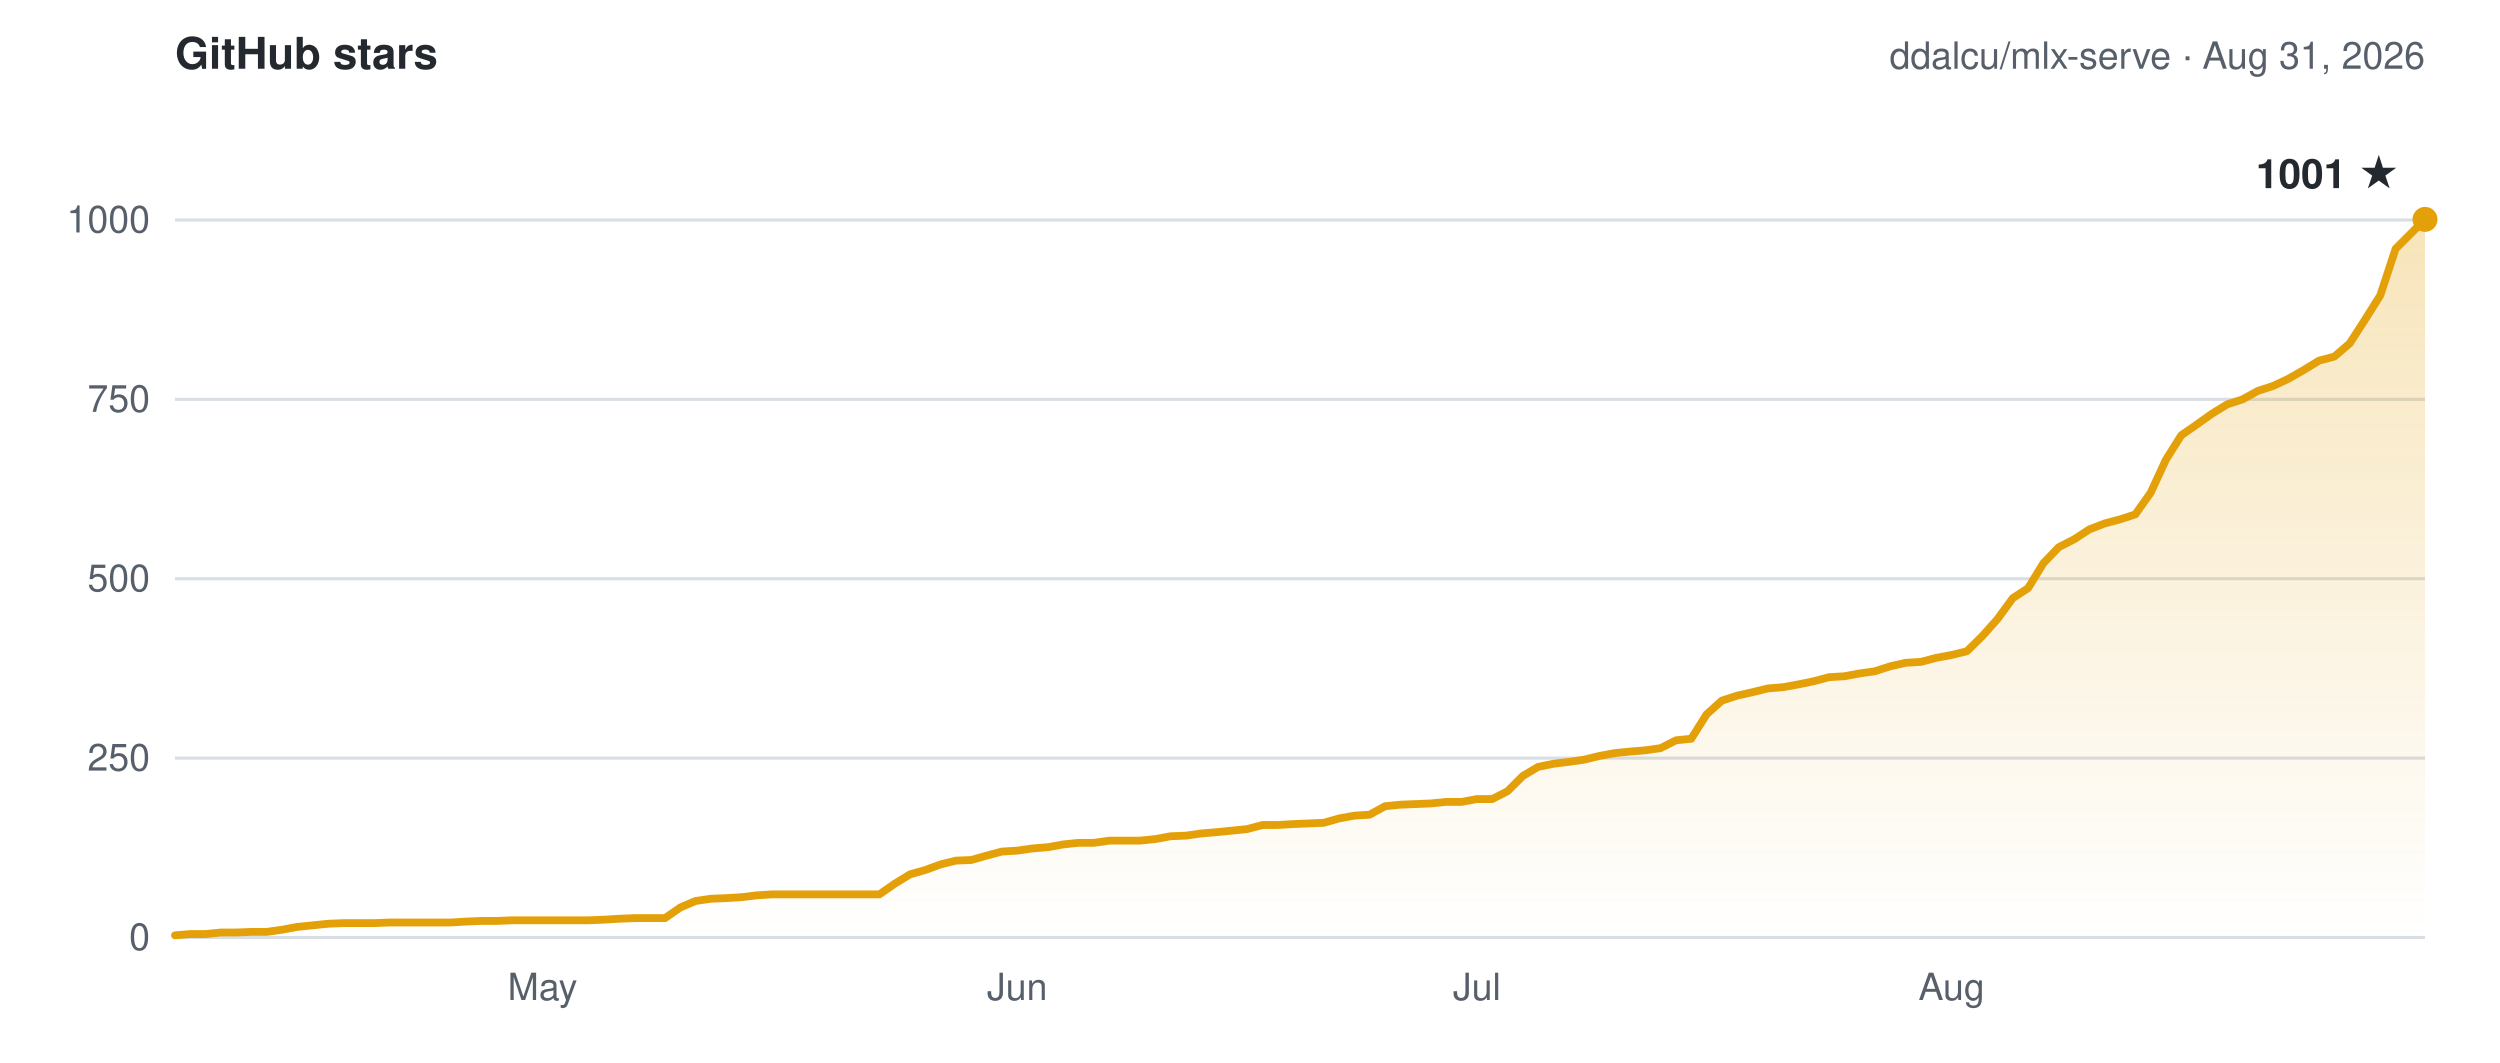
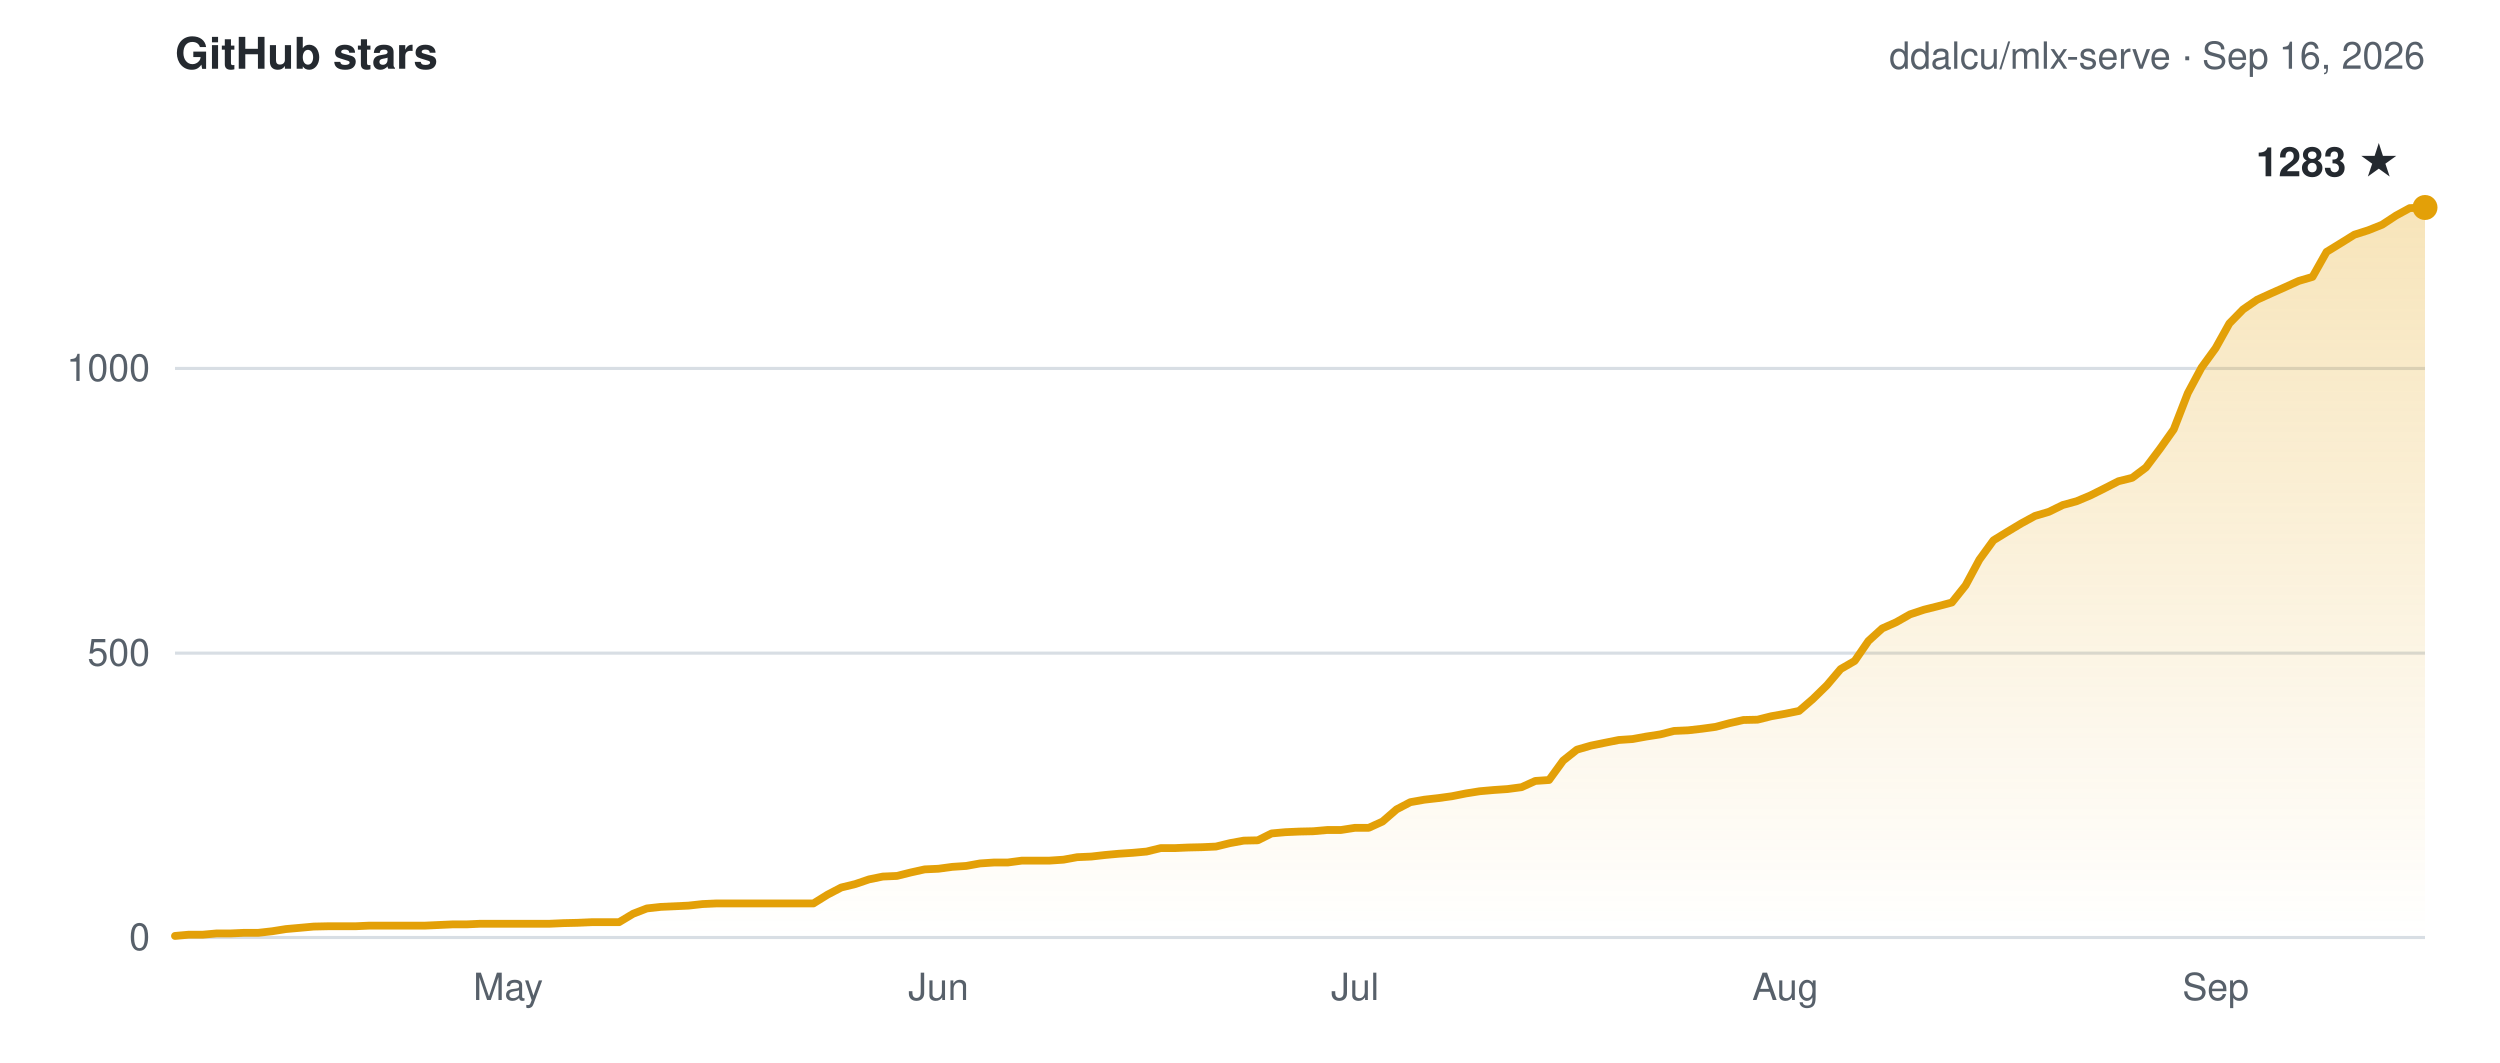
<svg xmlns="http://www.w3.org/2000/svg" viewBox="0 0 800 340" font-family="-apple-system,'Segoe UI',Helvetica,Arial,sans-serif">
  <defs>
    <linearGradient id="g" x1="0" y1="0" x2="0" y2="1">
      <stop offset="0" stop-color="#e3a008" stop-opacity="0.28" />
      <stop offset="1" stop-color="#e3a008" stop-opacity="0" />
    </linearGradient>
  </defs>
  <text x="56" y="22" font-size="14" font-weight="600" fill="#24292f">GitHub stars</text>
-   <text x="776" y="22" font-size="12" text-anchor="end" fill="#57606a">ddalcu/mlx-serve · Aug 31, 2026</text>
+   <text x="776" y="22" font-size="12" text-anchor="end" fill="#57606a">ddalcu/mlx-serve · Sep 16, 2026</text>
  <line x1="56" y1="300.0" x2="776" y2="300.0" stroke="#d8dee4" stroke-width="1" />
  <text x="48" y="304.0" font-size="12" text-anchor="end" fill="#57606a">0</text>
-   <line x1="56" y1="242.6" x2="776" y2="242.6" stroke="#d8dee4" stroke-width="1" />
-   <text x="48" y="246.6" font-size="12" text-anchor="end" fill="#57606a">250</text>
-   <line x1="56" y1="185.2" x2="776" y2="185.2" stroke="#d8dee4" stroke-width="1" />
-   <text x="48" y="189.2" font-size="12" text-anchor="end" fill="#57606a">500</text>
-   <line x1="56" y1="127.8" x2="776" y2="127.8" stroke="#d8dee4" stroke-width="1" />
-   <text x="48" y="131.8" font-size="12" text-anchor="end" fill="#57606a">750</text>
-   <line x1="56" y1="70.4" x2="776" y2="70.4" stroke="#d8dee4" stroke-width="1" />
-   <text x="48" y="74.4" font-size="12" text-anchor="end" fill="#57606a">1000</text>
-   <text x="173.6" y="320" font-size="12" text-anchor="middle" fill="#57606a">May</text>
-   <text x="325.5" y="320" font-size="12" text-anchor="middle" fill="#57606a">Jun</text>
-   <text x="472.6" y="320" font-size="12" text-anchor="middle" fill="#57606a">Jul</text>
-   <text x="624.5" y="320" font-size="12" text-anchor="middle" fill="#57606a">Aug</text>
-   <polygon points="56,300.0 56.0,299.3 60.9,298.9 65.8,298.9 70.7,298.4 75.6,298.4 80.5,298.2 85.4,298.2 90.3,297.5 95.2,296.6 100.1,296.1 105.0,295.6 109.9,295.4 114.8,295.4 119.7,295.4 124.6,295.2 129.5,295.2 134.4,295.2 139.3,295.2 144.2,295.2 149.1,294.9 154.0,294.7 158.9,294.7 163.8,294.5 168.7,294.5 173.6,294.5 178.5,294.5 183.4,294.5 188.3,294.5 193.2,294.3 198.1,294.0 203.0,293.8 207.9,293.8 212.8,293.8 217.7,290.4 222.6,288.3 227.5,287.6 232.4,287.4 237.3,287.1 242.2,286.5 247.1,286.2 252.0,286.2 256.9,286.2 261.8,286.2 266.7,286.2 271.6,286.2 276.5,286.2 281.4,286.2 286.3,282.8 291.2,279.8 296.1,278.4 301.0,276.6 305.9,275.4 310.8,275.2 315.7,273.8 320.6,272.5 325.5,272.2 330.4,271.5 335.4,271.1 340.3,270.2 345.2,269.7 350.1,269.7 355.0,269.0 359.9,269.0 364.8,269.0 369.7,268.5 374.6,267.6 379.5,267.4 384.4,266.7 389.3,266.3 394.2,265.8 399.1,265.3 404.0,264.0 408.9,264.0 413.8,263.7 418.7,263.5 423.6,263.3 428.5,261.9 433.4,261.0 438.3,260.7 443.2,258.0 448.1,257.5 453.0,257.3 457.9,257.1 462.8,256.6 467.7,256.6 472.6,255.7 477.5,255.7 482.4,253.2 487.3,248.3 492.2,245.4 497.1,244.4 502.0,243.8 506.9,243.1 511.8,241.9 516.7,241.0 521.6,240.5 526.5,240.1 531.4,239.4 536.3,236.9 541.2,236.4 546.1,228.6 551.0,224.2 555.9,222.6 560.8,221.5 565.7,220.3 570.6,219.9 575.5,219.0 580.4,218.0 585.3,216.7 590.2,216.4 595.1,215.5 600.0,214.8 604.9,213.2 609.8,212.1 614.7,211.8 619.6,210.5 624.5,209.6 629.4,208.4 634.3,203.6 639.2,198.1 644.1,191.4 649.0,188.2 653.9,180.2 658.8,175.1 663.7,172.6 668.6,169.4 673.5,167.5 678.4,166.2 683.3,164.6 688.2,157.7 693.1,147.1 698.0,139.3 702.9,135.9 707.8,132.4 712.7,129.4 717.6,127.8 722.5,125.1 727.4,123.5 732.3,121.2 737.2,118.4 742.1,115.4 747.0,114.1 751.9,109.9 756.8,102.3 761.7,94.5 766.6,79.6 776.0,70.2 776.0,300.0" fill="url(#g)" />
-   <polyline points="56.0,299.3 60.9,298.9 65.8,298.9 70.7,298.4 75.6,298.4 80.5,298.2 85.4,298.2 90.3,297.5 95.2,296.6 100.1,296.1 105.0,295.6 109.9,295.4 114.8,295.4 119.7,295.4 124.6,295.2 129.5,295.2 134.4,295.2 139.3,295.2 144.2,295.2 149.1,294.9 154.0,294.7 158.9,294.7 163.8,294.5 168.7,294.5 173.6,294.5 178.5,294.5 183.4,294.5 188.3,294.5 193.2,294.3 198.1,294.0 203.0,293.8 207.9,293.8 212.8,293.8 217.7,290.4 222.6,288.3 227.5,287.6 232.4,287.4 237.3,287.1 242.2,286.5 247.1,286.2 252.0,286.2 256.9,286.2 261.8,286.2 266.7,286.2 271.6,286.2 276.5,286.2 281.4,286.2 286.3,282.8 291.2,279.8 296.1,278.4 301.0,276.6 305.9,275.4 310.8,275.2 315.7,273.8 320.6,272.5 325.5,272.2 330.4,271.5 335.4,271.1 340.3,270.2 345.2,269.7 350.1,269.7 355.0,269.0 359.9,269.0 364.8,269.0 369.7,268.5 374.6,267.6 379.5,267.4 384.4,266.7 389.3,266.3 394.2,265.8 399.1,265.3 404.0,264.0 408.9,264.0 413.8,263.7 418.7,263.5 423.6,263.3 428.5,261.9 433.4,261.0 438.3,260.7 443.2,258.0 448.1,257.5 453.0,257.3 457.9,257.1 462.8,256.6 467.7,256.6 472.6,255.7 477.5,255.7 482.4,253.2 487.3,248.3 492.2,245.4 497.1,244.4 502.0,243.8 506.9,243.1 511.8,241.9 516.7,241.0 521.6,240.5 526.5,240.1 531.4,239.4 536.3,236.9 541.2,236.4 546.1,228.6 551.0,224.2 555.9,222.6 560.8,221.5 565.7,220.3 570.6,219.9 575.5,219.0 580.4,218.0 585.3,216.7 590.2,216.4 595.1,215.5 600.0,214.8 604.9,213.2 609.8,212.1 614.7,211.8 619.6,210.5 624.5,209.6 629.4,208.4 634.3,203.6 639.2,198.1 644.1,191.4 649.0,188.2 653.9,180.2 658.8,175.1 663.7,172.6 668.6,169.4 673.5,167.5 678.4,166.2 683.3,164.6 688.2,157.7 693.1,147.1 698.0,139.3 702.9,135.9 707.8,132.4 712.7,129.4 717.6,127.8 722.5,125.1 727.4,123.5 732.3,121.2 737.2,118.4 742.1,115.4 747.0,114.1 751.9,109.9 756.8,102.3 761.7,94.5 766.6,79.6 776.0,70.2" fill="none" stroke="#e3a008" stroke-width="2.5" stroke-linejoin="round" stroke-linecap="round" />
-   <circle cx="776.0" cy="70.2" r="4" fill="#e3a008" />
-   <text x="768.0" y="60.2" font-size="13" font-weight="600" text-anchor="end" fill="#24292f">1001 ★</text>
+   <line x1="56" y1="209.0" x2="776" y2="209.0" stroke="#d8dee4" stroke-width="1" />
+   <text x="48" y="213.0" font-size="12" text-anchor="end" fill="#57606a">500</text>
+   <line x1="56" y1="117.9" x2="776" y2="117.9" stroke="#d8dee4" stroke-width="1" />
+   <text x="48" y="121.9" font-size="12" text-anchor="end" fill="#57606a">1000</text>
+   <text x="162.6" y="320" font-size="12" text-anchor="middle" fill="#57606a">May</text>
+   <text x="300.3" y="320" font-size="12" text-anchor="middle" fill="#57606a">Jun</text>
+   <text x="433.6" y="320" font-size="12" text-anchor="middle" fill="#57606a">Jul</text>
+   <text x="571.3" y="320" font-size="12" text-anchor="middle" fill="#57606a">Aug</text>
+   <text x="709.0" y="320" font-size="12" text-anchor="middle" fill="#57606a">Sep</text>
+   <polygon points="56,300.0 56.0,299.5 60.4,299.1 64.9,299.1 69.3,298.7 73.8,298.7 78.2,298.5 82.7,298.5 87.1,298.0 91.5,297.3 96.0,296.9 100.4,296.5 104.9,296.4 109.3,296.4 113.7,296.4 118.2,296.2 122.6,296.2 127.1,296.2 131.5,296.2 136.0,296.2 140.4,296.0 144.8,295.8 149.3,295.8 153.7,295.6 158.2,295.6 162.6,295.6 167.0,295.6 171.5,295.6 175.9,295.6 180.4,295.4 184.8,295.3 189.3,295.1 193.7,295.1 198.1,295.1 202.6,292.4 207.0,290.7 211.5,290.2 215.9,290.0 220.3,289.8 224.8,289.3 229.2,289.1 233.7,289.1 238.1,289.1 242.6,289.1 247.0,289.1 251.4,289.1 255.9,289.1 260.3,289.1 264.8,286.3 269.2,284.0 273.7,282.9 278.1,281.4 282.5,280.5 287.0,280.3 291.4,279.2 295.9,278.2 300.3,278.0 304.7,277.4 309.2,277.1 313.6,276.3 318.1,276.0 322.5,276.0 327.0,275.4 331.4,275.4 335.8,275.4 340.3,275.1 344.7,274.3 349.2,274.1 353.6,273.6 358.0,273.2 362.5,272.9 366.9,272.5 371.4,271.4 375.8,271.4 380.3,271.2 384.7,271.1 389.1,270.9 393.6,269.8 398.0,269.0 402.5,268.9 406.9,266.7 411.3,266.3 415.8,266.1 420.2,266.0 424.7,265.6 429.1,265.6 433.6,264.9 438.0,264.9 442.4,262.9 446.9,259.0 451.3,256.7 455.8,255.9 460.2,255.4 464.6,254.8 469.1,253.9 473.5,253.2 478.0,252.8 482.4,252.5 486.9,251.9 491.3,249.9 495.7,249.6 500.2,243.4 504.6,239.9 509.1,238.6 513.5,237.7 518.0,236.8 522.4,236.5 526.8,235.7 531.3,235.0 535.7,233.9 540.2,233.7 544.6,233.2 549.0,232.6 553.5,231.4 557.9,230.4 562.4,230.3 566.8,229.2 571.3,228.4 575.7,227.5 580.1,223.7 584.6,219.3 589.0,214.1 593.5,211.5 597.9,205.1 602.3,201.1 606.8,199.1 611.2,196.6 615.7,195.1 620.1,194.0 624.6,192.8 629.0,187.3 633.4,179.1 637.9,172.9 642.3,170.2 646.8,167.5 651.2,165.1 655.6,163.8 660.1,161.6 664.5,160.4 669.0,158.5 673.4,156.3 677.9,154.0 682.3,152.9 686.7,149.6 691.2,143.6 695.6,137.4 700.1,125.8 704.5,117.6 709.0,111.4 713.4,103.5 717.8,99.0 722.3,95.9 726.7,93.9 731.2,91.9 735.6,89.9 740.0,88.6 744.5,80.6 748.9,77.9 753.4,75.1 757.8,73.7 762.3,71.9 766.7,69.0 771.1,66.6 776.0,66.4 776.0,300.0" fill="url(#g)" />
+   <polyline points="56.0,299.5 60.4,299.1 64.9,299.1 69.3,298.7 73.8,298.7 78.2,298.5 82.7,298.5 87.1,298.0 91.5,297.3 96.0,296.9 100.4,296.5 104.9,296.4 109.3,296.4 113.7,296.4 118.2,296.2 122.6,296.2 127.1,296.2 131.5,296.2 136.0,296.2 140.4,296.0 144.8,295.8 149.3,295.8 153.7,295.6 158.2,295.6 162.6,295.6 167.0,295.6 171.5,295.6 175.9,295.6 180.4,295.4 184.8,295.3 189.3,295.1 193.7,295.1 198.1,295.1 202.6,292.4 207.0,290.7 211.5,290.2 215.9,290.0 220.3,289.8 224.8,289.3 229.2,289.1 233.7,289.1 238.1,289.1 242.6,289.1 247.0,289.1 251.4,289.1 255.9,289.1 260.3,289.1 264.8,286.3 269.2,284.0 273.7,282.9 278.1,281.4 282.5,280.5 287.0,280.3 291.4,279.2 295.9,278.2 300.3,278.0 304.7,277.4 309.2,277.1 313.6,276.3 318.1,276.0 322.5,276.0 327.0,275.4 331.4,275.4 335.8,275.4 340.3,275.1 344.7,274.3 349.2,274.1 353.6,273.6 358.0,273.2 362.5,272.9 366.9,272.5 371.4,271.4 375.8,271.4 380.3,271.2 384.7,271.1 389.1,270.9 393.6,269.8 398.0,269.0 402.5,268.9 406.9,266.7 411.3,266.3 415.8,266.1 420.2,266.0 424.7,265.6 429.1,265.6 433.6,264.9 438.0,264.9 442.4,262.9 446.9,259.0 451.3,256.7 455.8,255.9 460.2,255.4 464.6,254.8 469.1,253.9 473.5,253.2 478.0,252.8 482.4,252.5 486.9,251.9 491.3,249.9 495.7,249.6 500.2,243.4 504.6,239.9 509.1,238.6 513.5,237.7 518.0,236.8 522.4,236.5 526.8,235.7 531.3,235.0 535.7,233.9 540.2,233.7 544.6,233.2 549.0,232.6 553.5,231.4 557.9,230.4 562.4,230.3 566.8,229.2 571.3,228.4 575.7,227.5 580.1,223.7 584.6,219.3 589.0,214.1 593.5,211.5 597.9,205.1 602.3,201.1 606.8,199.1 611.2,196.6 615.7,195.1 620.1,194.0 624.6,192.8 629.0,187.3 633.4,179.1 637.9,172.9 642.3,170.2 646.8,167.5 651.2,165.1 655.6,163.8 660.1,161.6 664.5,160.4 669.0,158.5 673.4,156.3 677.9,154.0 682.3,152.9 686.7,149.6 691.2,143.6 695.6,137.4 700.1,125.8 704.5,117.6 709.0,111.4 713.4,103.5 717.8,99.0 722.3,95.9 726.7,93.9 731.2,91.9 735.6,89.9 740.0,88.6 744.5,80.6 748.9,77.9 753.4,75.1 757.8,73.7 762.3,71.9 766.7,69.0 771.1,66.6 776.0,66.4" fill="none" stroke="#e3a008" stroke-width="2.5" stroke-linejoin="round" stroke-linecap="round" />
+   <circle cx="776.0" cy="66.4" r="4" fill="#e3a008" />
+   <text x="768.0" y="56.4" font-size="13" font-weight="600" text-anchor="end" fill="#24292f">1283 ★</text>
</svg>
